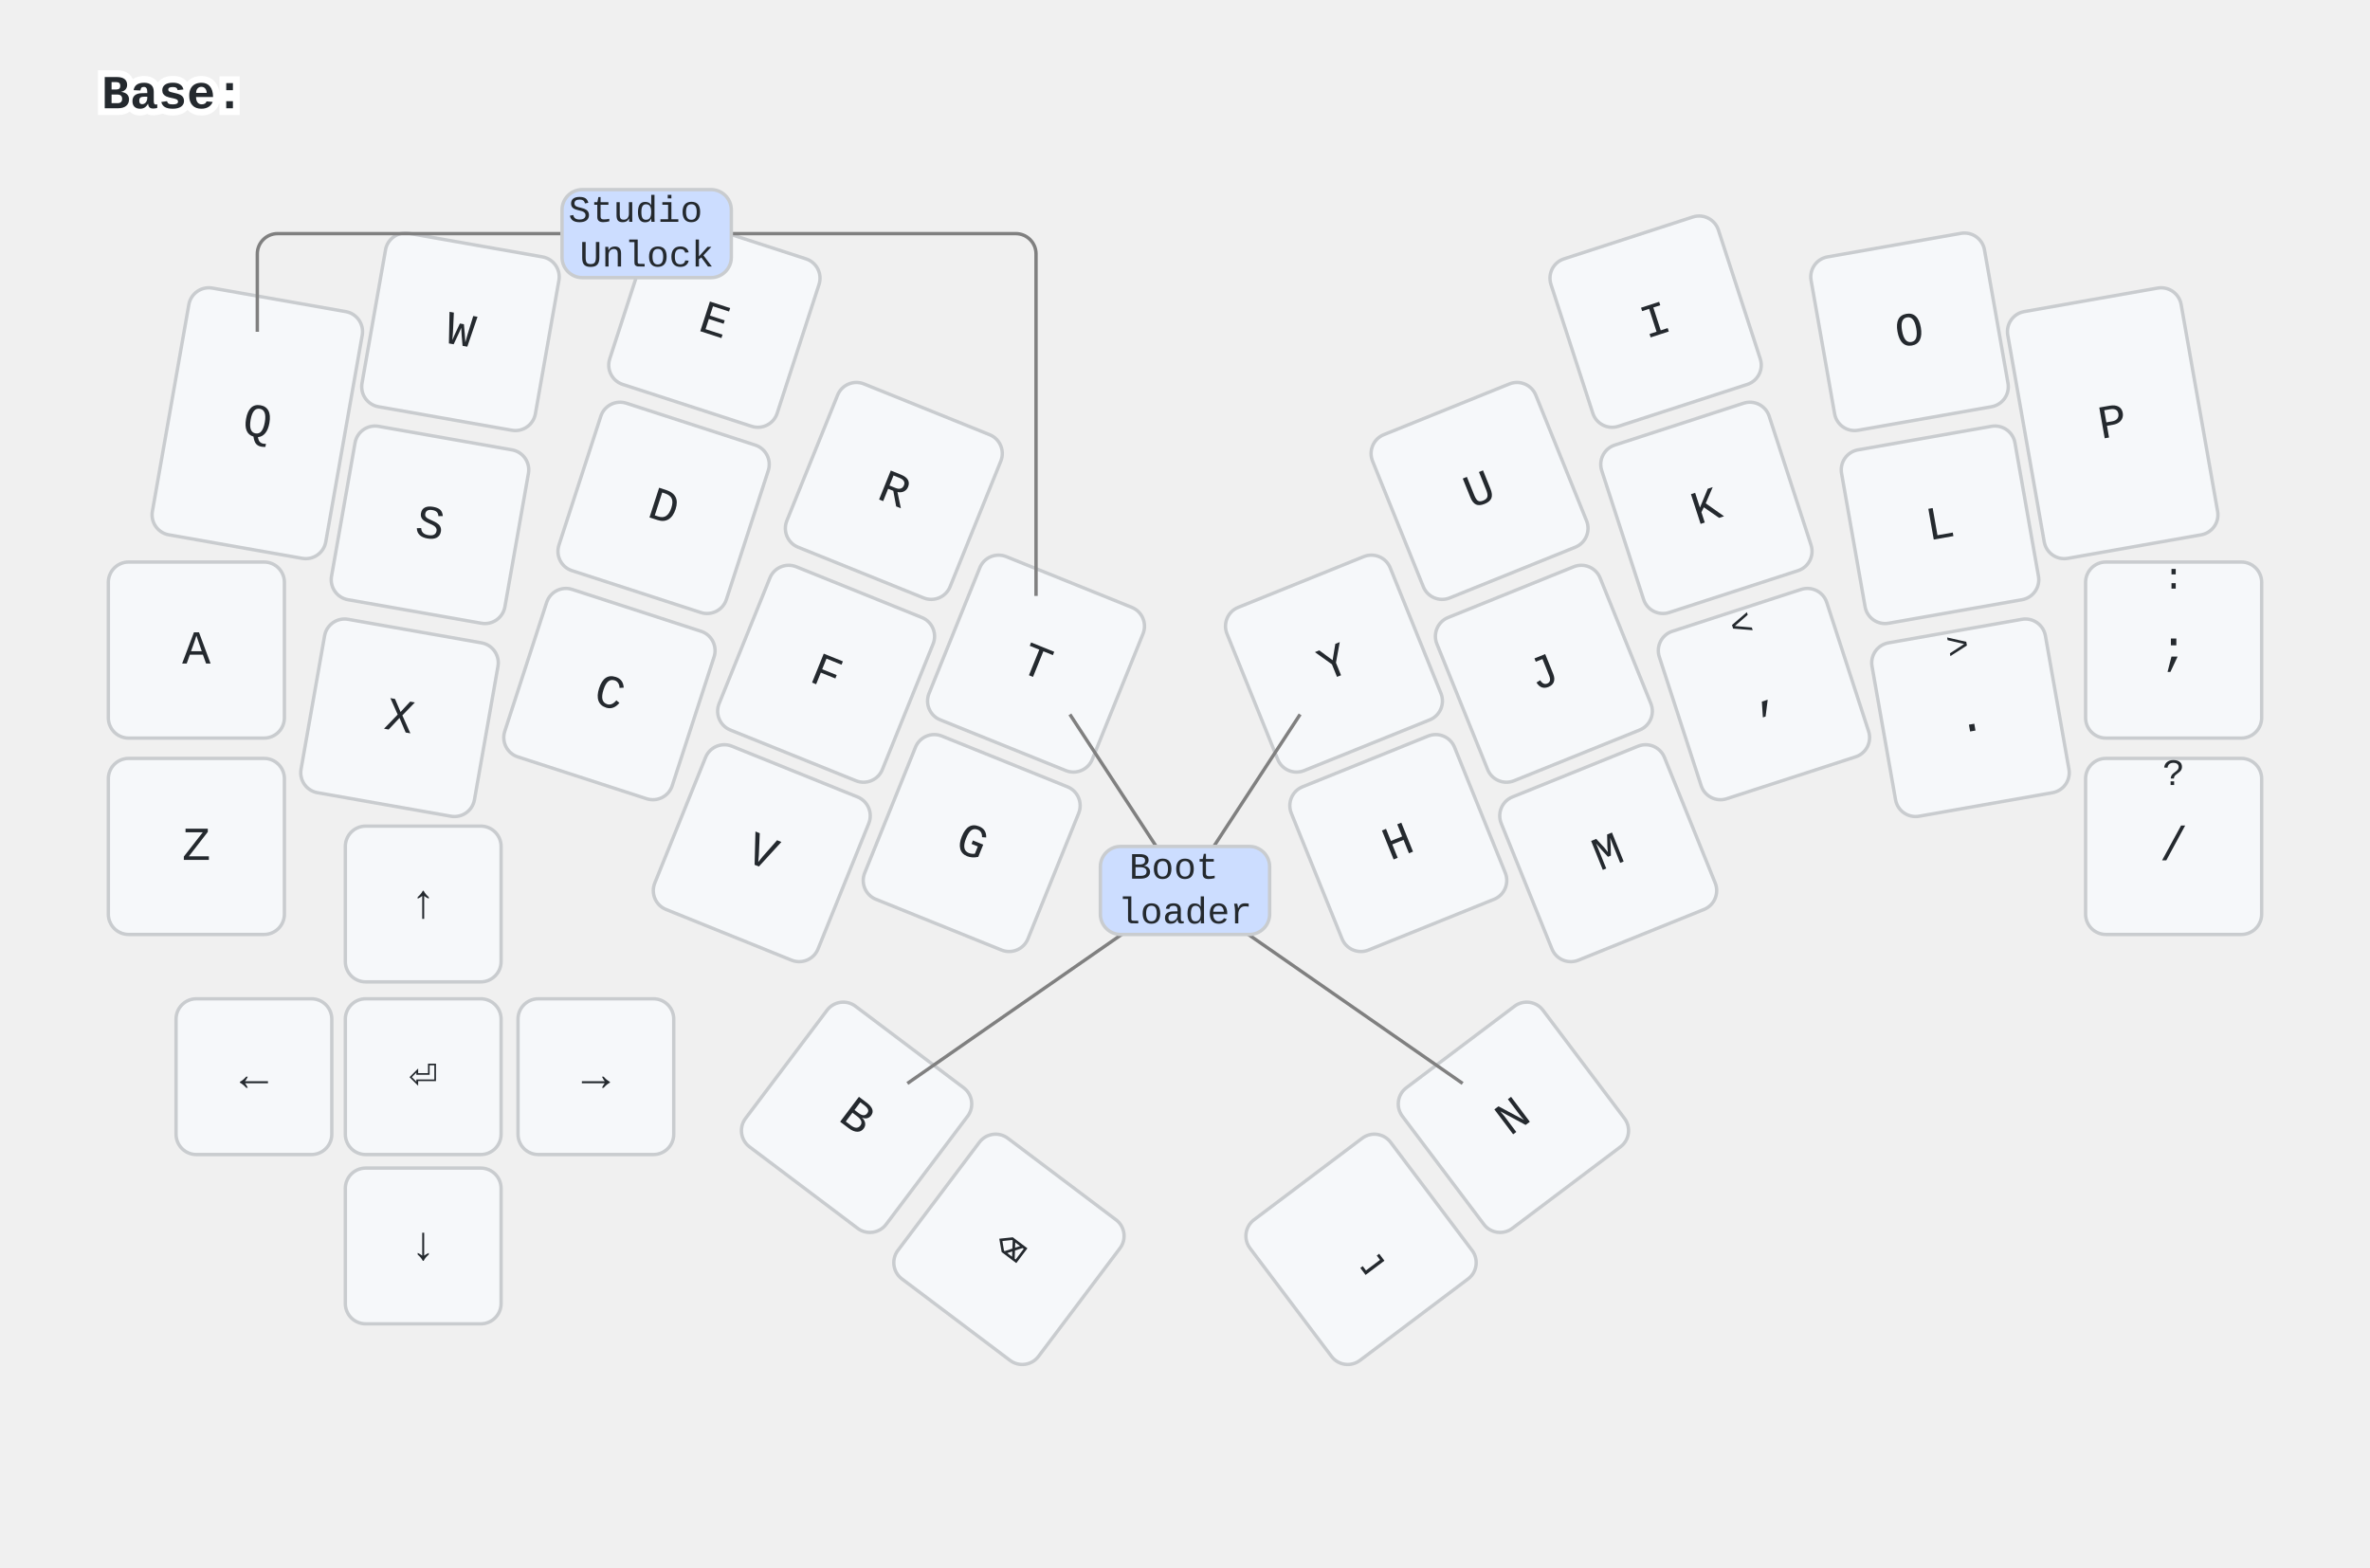
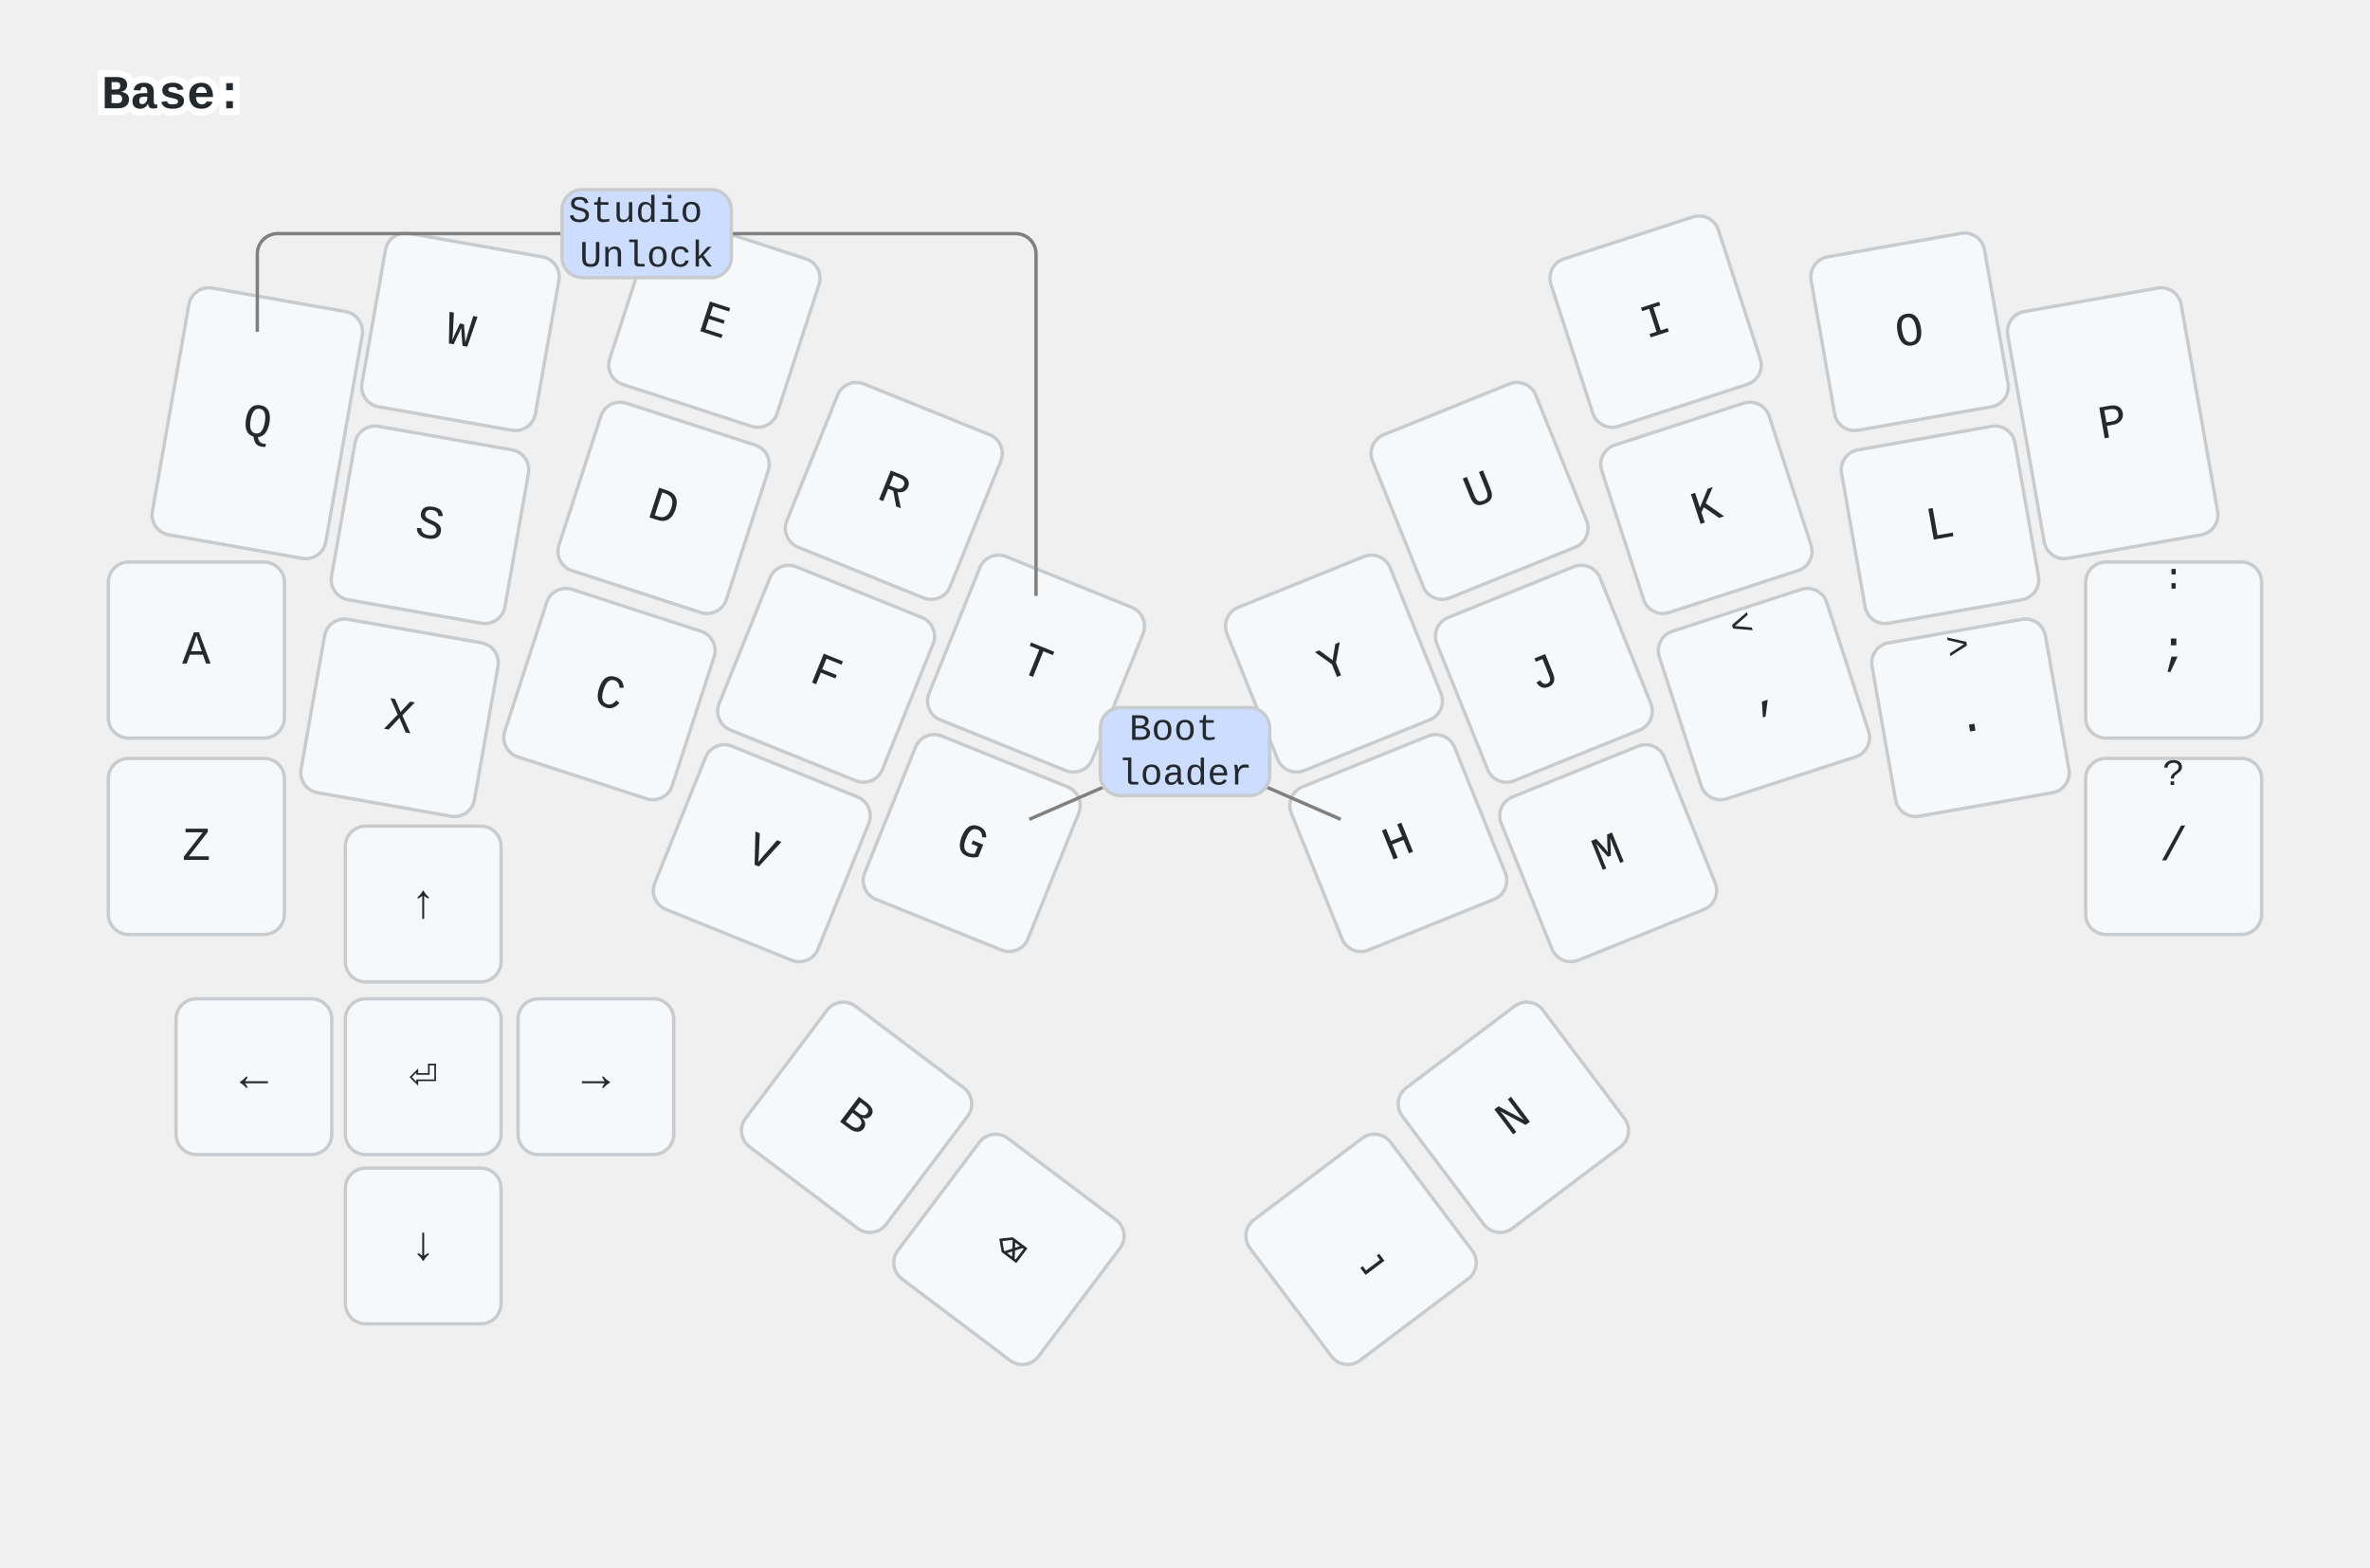
<svg xmlns="http://www.w3.org/2000/svg" width="700" height="463" viewBox="0 0 700 463" class="keymap">
  <style>/* inherit to force styles through use tags */
svg path {
    fill: inherit;
}

/* font and background color specifications */
svg.keymap {
    font-family: SFMono-Regular,Consolas,Liberation Mono,Menlo,monospace;
    font-size: 14px;
    font-kerning: normal;
    text-rendering: optimizeLegibility;
    fill: #24292e;
}

/* default key styling */
rect.key {
    fill: #f6f8fa;
}

rect.key, rect.combo {
    stroke: #c9cccf;
    stroke-width: 1;
}

/* default key side styling, only used is draw_key_sides is set */
rect.side {
    filter: brightness(90%);
}

/* color accent for combo boxes */
rect.combo, rect.combo-separate {
    fill: #cdf;
}

/* color accent for held keys */
rect.held, rect.combo.held {
    fill: #fdd;
}

/* color accent for ghost (optional) keys */
rect.ghost, rect.combo.ghost {
    stroke-dasharray: 4, 4;
    stroke-width: 2;
}

text {
    text-anchor: middle;
    dominant-baseline: middle;
}

/* styling for layer labels */
text.label {
    font-weight: bold;
    text-anchor: start;
    stroke: white;
    stroke-width: 4;
    paint-order: stroke;
}

/* styling for optional footer */
text.footer {
    text-anchor: end;
    dominant-baseline: auto;
    stroke: white;
    stroke-width: 4;
    paint-order: stroke;
}

/* styling for combo tap, and key non-tap label text */
text.combo, text.hold, text.shifted, text.left, text.right, text.tl, text.tr, text.bl, text.br {
    font-size: 11px;
}

text.hold, text.bl, text.br {
    text-anchor: middle;
    dominant-baseline: auto;
}

text.shifted, text.tl, text.tr {
    text-anchor: middle;
    dominant-baseline: hanging;
}

text.left, text.tl, text.bl {
    text-anchor: start;
}

text.right, text.tr, text.br {
    text-anchor: end;
}

text.layer-activator {
    text-decoration: underline;
}

/* styling for hold/shifted label text in combo box */
text.combo.hold, text.combo.shifted, text.combo.left, text.combo.right {
    font-size: 8px;
}

/* lighter symbol for transparent keys */
text.trans {
    fill: #7b7e81;
}

/* styling for combo dendrons */
path.combo {
    stroke-width: 1;
    stroke: gray;
    fill: none;
}

/* Start Tabler Icons Cleanup */
/* cannot use height/width with glyphs */
.icon-tabler &gt; path {
    fill: inherit;
    stroke: inherit;
    stroke-width: 2;
}
/* hide tabler's default box */
.icon-tabler &gt; path[stroke="none"][fill="none"] {
    visibility: hidden;
}
/* End Tabler Icons Cleanup */
</style>
  <g transform="translate(30, 0)" class="layer-Base">
    <text x="0" y="28" class="label" id="Base">Base:</text>
    <g transform="translate(0, 60)">
      <g transform="translate(46, 65) rotate(10.0)" class="key keypos-0">
        <rect rx="6" ry="6" x="-26" y="-37" width="52" height="74" class="key" />
        <text x="0" y="0" class="key tap">Q</text>
      </g>
      <g transform="translate(106, 38) rotate(10.0)" class="key keypos-1">
        <rect rx="6" ry="6" x="-26" y="-26" width="52" height="52" class="key" />
        <text x="0" y="0" class="key tap">W</text>
      </g>
      <g transform="translate(181, 35) rotate(18.0)" class="key keypos-2">
        <rect rx="6" ry="6" x="-26" y="-26" width="52" height="52" class="key" />
        <text x="0" y="0" class="key tap">E</text>
      </g>
      <g transform="translate(234, 85) rotate(22.0)" class="key keypos-3">
        <rect rx="6" ry="6" x="-26" y="-26" width="52" height="52" class="key" />
        <text x="0" y="0" class="key tap">R</text>
      </g>
      <g transform="translate(276, 136) rotate(22.0)" class="key keypos-4">
        <rect rx="6" ry="6" x="-26" y="-26" width="52" height="52" class="key" />
        <text x="0" y="0" class="key tap">T</text>
      </g>
      <g transform="translate(364, 136) rotate(-22.0)" class="key keypos-5">
        <rect rx="6" ry="6" x="-26" y="-26" width="52" height="52" class="key" />
        <text x="0" y="0" class="key tap">Y</text>
      </g>
      <g transform="translate(407, 85) rotate(-22.0)" class="key keypos-6">
        <rect rx="6" ry="6" x="-26" y="-26" width="52" height="52" class="key" />
        <text x="0" y="0" class="key tap">U</text>
      </g>
      <g transform="translate(459, 35) rotate(-18.0)" class="key keypos-7">
        <rect rx="6" ry="6" x="-26" y="-26" width="52" height="52" class="key" />
        <text x="0" y="0" class="key tap">I</text>
      </g>
      <g transform="translate(534, 38) rotate(-10.0)" class="key keypos-8">
        <rect rx="6" ry="6" x="-26" y="-26" width="52" height="52" class="key" />
        <text x="0" y="0" class="key tap">O</text>
      </g>
      <g transform="translate(594, 65) rotate(-10.0)" class="key keypos-9">
        <rect rx="6" ry="6" x="-26" y="-37" width="52" height="74" class="key" />
        <text x="0" y="0" class="key tap">P</text>
      </g>
      <g transform="translate(28, 132)" class="key keypos-10">
        <rect rx="6" ry="6" x="-26" y="-26" width="52" height="52" class="key" />
        <text x="0" y="0" class="key tap">A</text>
      </g>
      <g transform="translate(97, 95) rotate(10.0)" class="key keypos-11">
        <rect rx="6" ry="6" x="-26" y="-26" width="52" height="52" class="key" />
        <text x="0" y="0" class="key tap">S</text>
      </g>
      <g transform="translate(166, 90) rotate(18.0)" class="key keypos-12">
        <rect rx="6" ry="6" x="-26" y="-26" width="52" height="52" class="key" />
        <text x="0" y="0" class="key tap">D</text>
      </g>
      <g transform="translate(214, 139) rotate(22.0)" class="key keypos-13">
        <rect rx="6" ry="6" x="-26" y="-26" width="52" height="52" class="key" />
        <text x="0" y="0" class="key tap">F</text>
      </g>
      <g transform="translate(257, 189) rotate(22.0)" class="key keypos-14">
        <rect rx="6" ry="6" x="-26" y="-26" width="52" height="52" class="key" />
        <text x="0" y="0" class="key tap">G</text>
      </g>
      <g transform="translate(383, 189) rotate(-22.0)" class="key keypos-15">
        <rect rx="6" ry="6" x="-26" y="-26" width="52" height="52" class="key" />
        <text x="0" y="0" class="key tap">H</text>
      </g>
      <g transform="translate(426, 139) rotate(-22.0)" class="key keypos-16">
        <rect rx="6" ry="6" x="-26" y="-26" width="52" height="52" class="key" />
        <text x="0" y="0" class="key tap">J</text>
      </g>
      <g transform="translate(474, 90) rotate(-18.0)" class="key keypos-17">
        <rect rx="6" ry="6" x="-26" y="-26" width="52" height="52" class="key" />
        <text x="0" y="0" class="key tap">K</text>
      </g>
      <g transform="translate(543, 95) rotate(-10.0)" class="key keypos-18">
        <rect rx="6" ry="6" x="-26" y="-26" width="52" height="52" class="key" />
        <text x="0" y="0" class="key tap">L</text>
      </g>
      <g transform="translate(612, 132)" class="key keypos-19">
        <rect rx="6" ry="6" x="-26" y="-26" width="52" height="52" class="key" />
        <text x="0" y="0" class="key tap">;</text>
        <text x="0" y="-24" class="key shifted">:</text>
      </g>
      <g transform="translate(28, 190)" class="key keypos-20">
        <rect rx="6" ry="6" x="-26" y="-26" width="52" height="52" class="key" />
        <text x="0" y="0" class="key tap">Z</text>
      </g>
      <g transform="translate(88, 152) rotate(10.0)" class="key keypos-21">
        <rect rx="6" ry="6" x="-26" y="-26" width="52" height="52" class="key" />
        <text x="0" y="0" class="key tap">X</text>
      </g>
      <g transform="translate(150, 145) rotate(18.0)" class="key keypos-22">
        <rect rx="6" ry="6" x="-26" y="-26" width="52" height="52" class="key" />
        <text x="0" y="0" class="key tap">C</text>
      </g>
      <g transform="translate(195, 192) rotate(22.0)" class="key keypos-23">
        <rect rx="6" ry="6" x="-26" y="-26" width="52" height="52" class="key" />
        <text x="0" y="0" class="key tap">V</text>
      </g>
      <g transform="translate(223, 270) rotate(37.0)" class="key keypos-24">
        <rect rx="6" ry="6" x="-26" y="-26" width="52" height="52" class="key" />
        <text x="0" y="0" class="key tap">B</text>
      </g>
      <g transform="translate(417, 270) rotate(-37.0)" class="key keypos-25">
        <rect rx="6" ry="6" x="-26" y="-26" width="52" height="52" class="key" />
        <text x="0" y="0" class="key tap">N</text>
      </g>
      <g transform="translate(445, 192) rotate(-22.0)" class="key keypos-26">
        <rect rx="6" ry="6" x="-26" y="-26" width="52" height="52" class="key" />
        <text x="0" y="0" class="key tap">M</text>
      </g>
      <g transform="translate(491, 145) rotate(-18.0)" class="key keypos-27">
        <rect rx="6" ry="6" x="-26" y="-26" width="52" height="52" class="key" />
        <text x="0" y="0" class="key tap">,</text>
        <text x="0" y="-24" class="key shifted">&lt;</text>
      </g>
      <g transform="translate(552, 152) rotate(-10.0)" class="key keypos-28">
        <rect rx="6" ry="6" x="-26" y="-26" width="52" height="52" class="key" />
        <text x="0" y="0" class="key tap">.</text>
        <text x="0" y="-24" class="key shifted">&gt;</text>
      </g>
      <g transform="translate(612, 190)" class="key keypos-29">
        <rect rx="6" ry="6" x="-26" y="-26" width="52" height="52" class="key" />
        <text x="0" y="0" class="key tap">/</text>
        <text x="0" y="-24" class="key shifted">?</text>
      </g>
      <g transform="translate(95, 207)" class="key keypos-30">
        <rect rx="6" ry="6" x="-23" y="-23" width="46" height="46" class="key" />
        <text x="0" y="0" class="key tap">↑</text>
      </g>
      <g transform="translate(45, 258)" class="key keypos-31">
        <rect rx="6" ry="6" x="-23" y="-23" width="46" height="46" class="key" />
        <text x="0" y="0" class="key tap">←</text>
      </g>
      <g transform="translate(95, 258)" class="key keypos-32">
        <rect rx="6" ry="6" x="-23" y="-23" width="46" height="46" class="key" />
        <text x="0" y="0" class="key tap">⏎</text>
      </g>
      <g transform="translate(146, 258)" class="key keypos-33">
        <rect rx="6" ry="6" x="-23" y="-23" width="46" height="46" class="key" />
        <text x="0" y="0" class="key tap">→</text>
      </g>
      <g transform="translate(95, 308)" class="key keypos-34">
        <rect rx="6" ry="6" x="-23" y="-23" width="46" height="46" class="key" />
        <text x="0" y="0" class="key tap">↓</text>
      </g>
      <g transform="translate(268, 309) rotate(37.0)" class="key keypos-35">
        <rect rx="6" ry="6" x="-26" y="-26" width="52" height="52" class="key" />
        <text x="0" y="0" class="key tap">⌫</text>
      </g>
      <g transform="translate(372, 309) rotate(-37.0)" class="key keypos-36">
        <rect rx="6" ry="6" x="-26" y="-26" width="52" height="52" class="key" />
        <text x="0" y="0" class="key tap">⎵</text>
      </g>
      <g class="combo combopos-0">
        <path d="M161,9 h-109 a6.0,6.0 0 0 0 -6.0,6.0 v23" class="combo" />
        <path d="M161,9 h109 a6.0,6.0 0 0 1 6.0,6.0 v101" class="combo" />
        <rect rx="6" ry="6" x="136" y="-4" width="50" height="26" class="combo" />
        <text x="161" y="9" class="combo tap">
          <tspan x="161" dy="-0.6em">Studio</tspan>
          <tspan x="161" dy="1.2em">Unlock</tspan>
        </text>
      </g>
      <g class="combo combopos-1">
-         <path d="M320,203 l-34,-52" class="combo" />
-         <path d="M320,203 l34,-52" class="combo" />
-         <path d="M320,203 l-82,57" class="combo" />
-         <path d="M320,203 l82,57" class="combo" />
-         <rect rx="6" ry="6" x="295" y="190" width="50" height="26" class="combo" />
-         <text x="320" y="203" class="combo tap">
+         <path d="M320,162 l-46,20" class="combo" />
+         <path d="M320,162 l46,20" class="combo" />
+         <rect rx="6" ry="6" x="295" y="149" width="50" height="26" class="combo" />
+         <text x="320" y="162" class="combo tap">
          <tspan x="320" dy="-0.6em">Boot</tspan>
          <tspan x="320" dy="1.2em">loader</tspan>
        </text>
      </g>
    </g>
  </g>
</svg>
